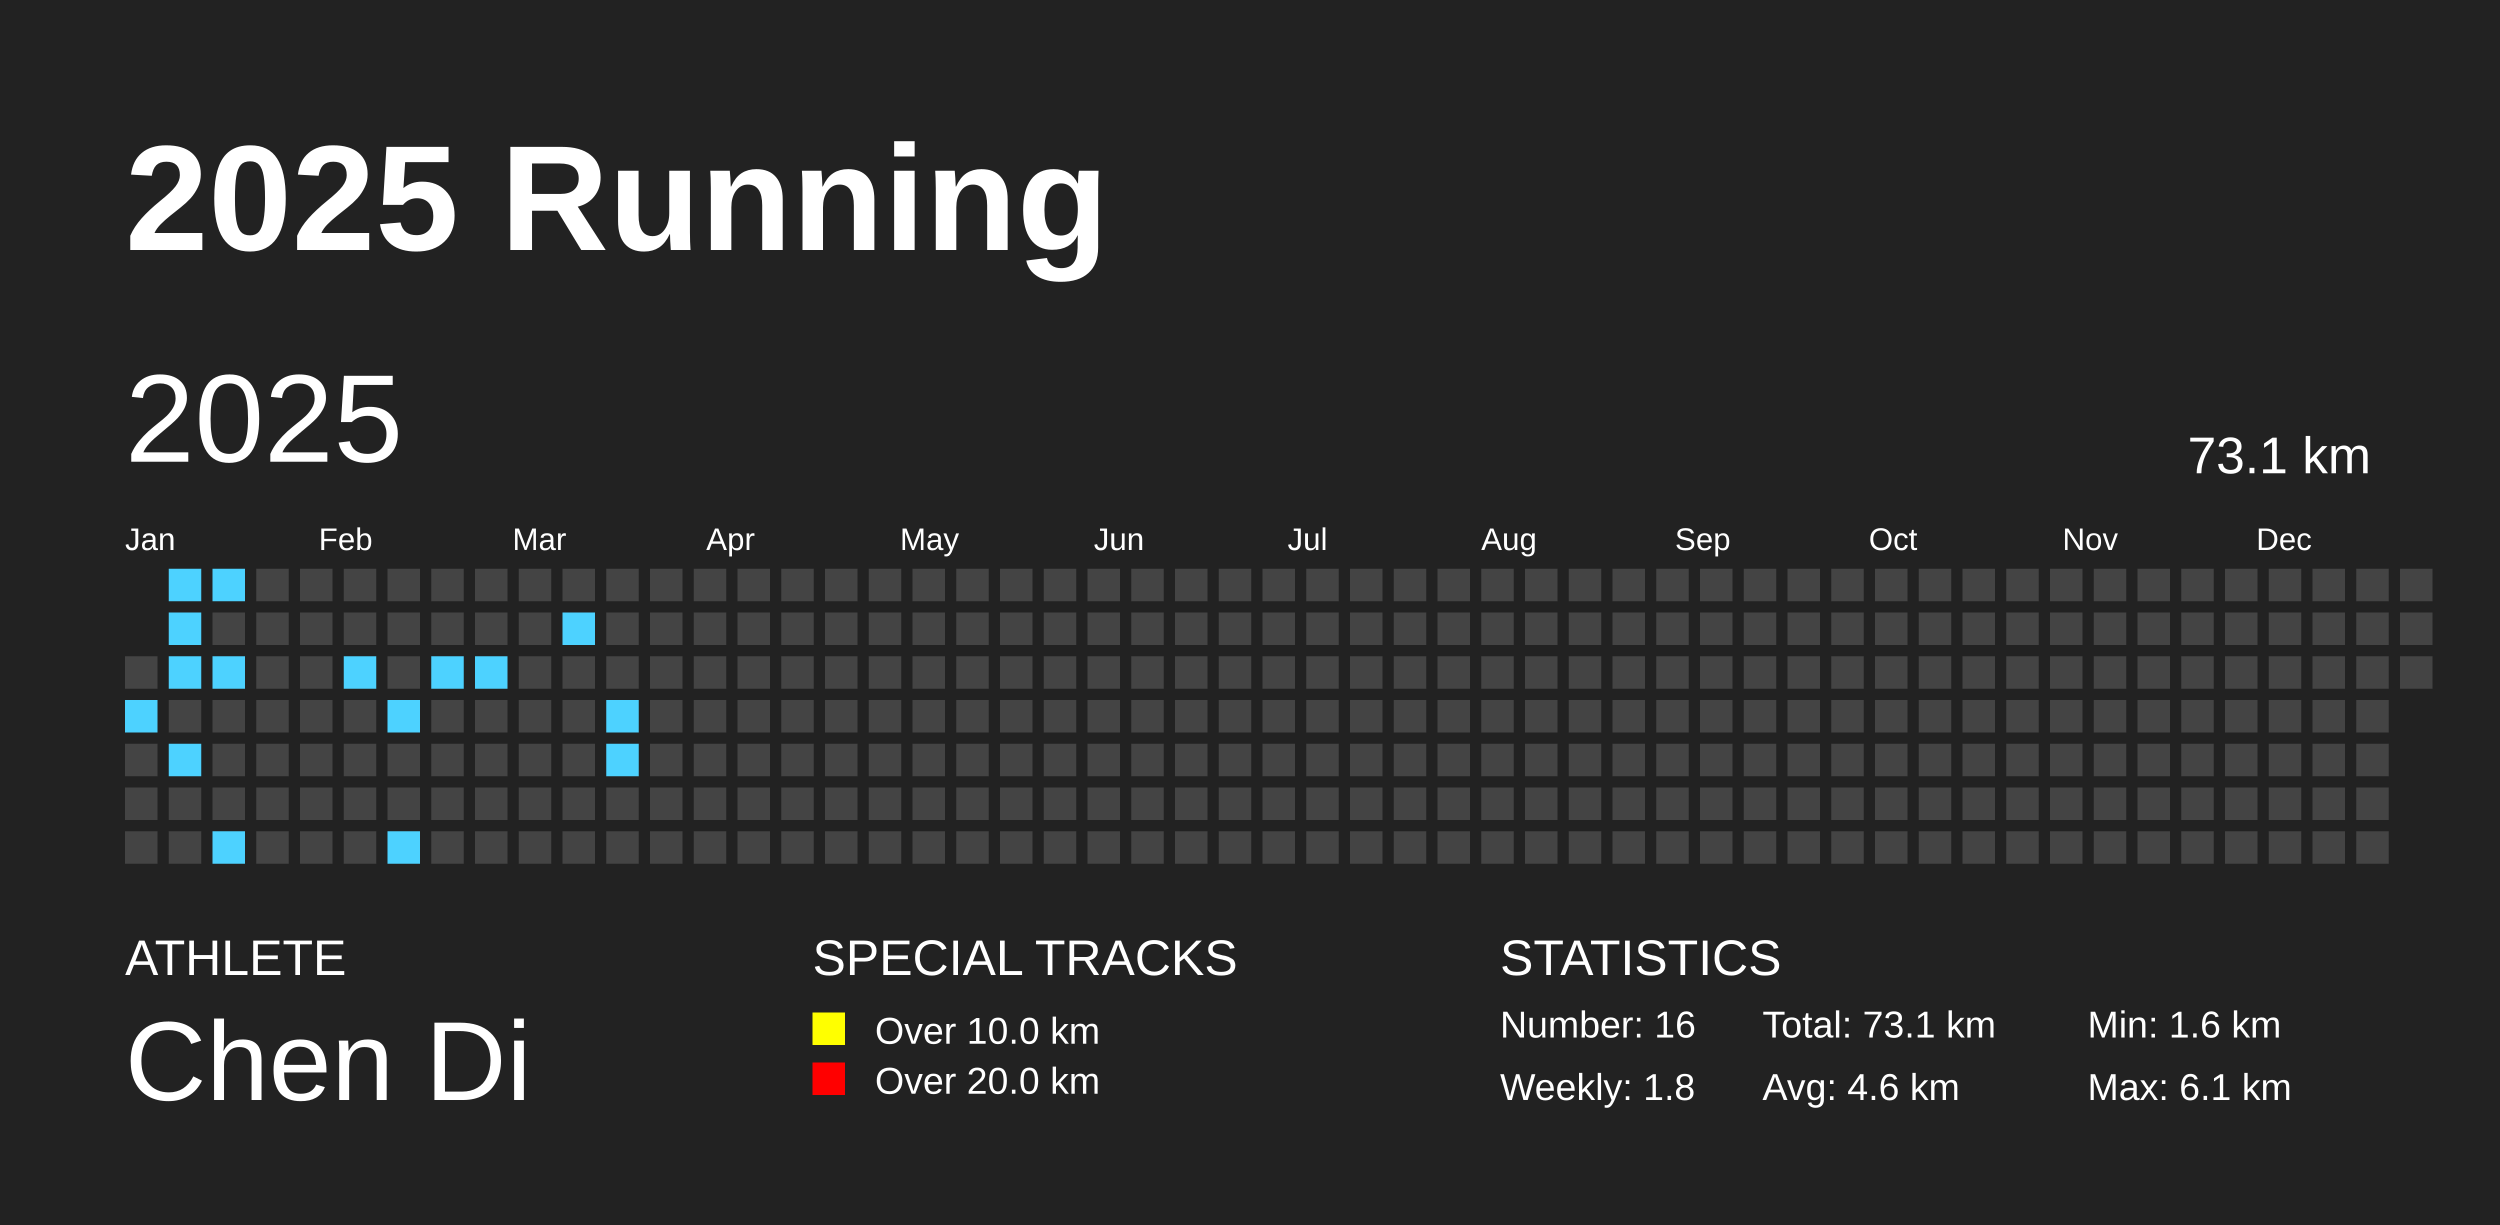
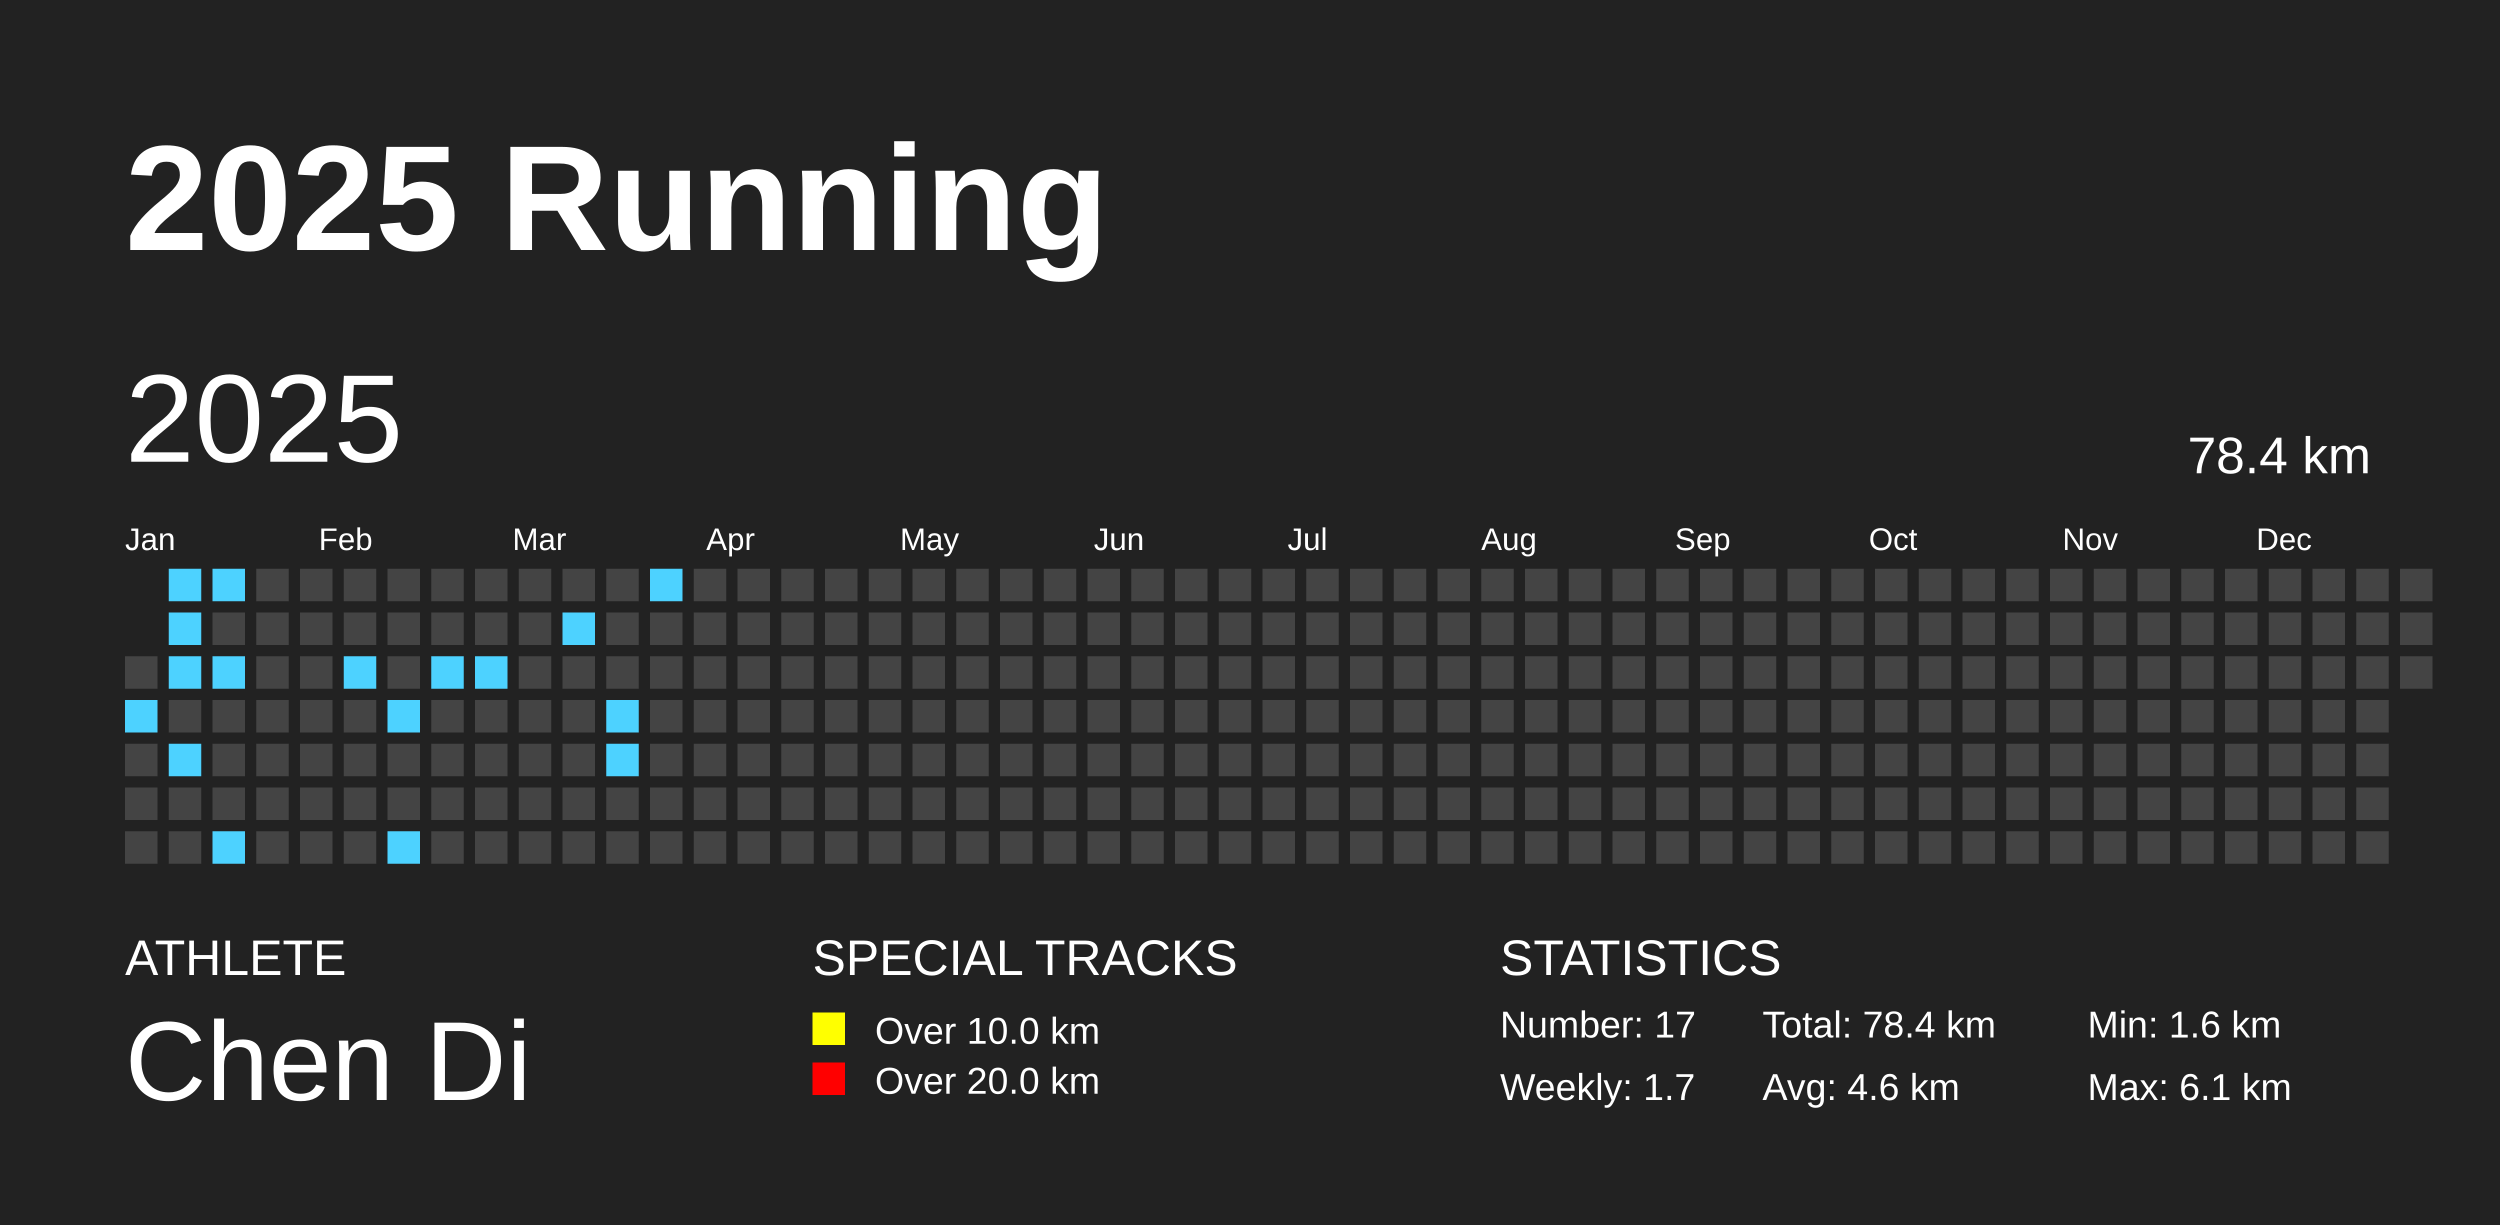
<svg xmlns="http://www.w3.org/2000/svg" baseProfile="full" height="98mm" version="1.1" viewBox="0,0,200,98" width="200mm">
  <defs />
  <rect fill="#222222" height="98" width="200" x="0" y="0" />
  <text fill="#FFFFFF" style="font-size:12px; font-family:Arial; font-weight:bold;" x="10" y="20">2025 Running</text>
  <text fill="#FFFFFF" style="font-size:4px; font-family:Arial" x="10" y="78">ATHLETE</text>
  <text fill="#FFFFFF" style="font-size:9px; font-family:Arial" x="10" y="88">Chen Di</text>
  <text fill="#FFFFFF" style="font-size:4px; font-family:Arial" x="65" y="78">SPECIAL TRACKS</text>
  <rect fill="yellow" height="2.6" width="2.6" x="65" y="81" />
  <text fill="#FFFFFF" style="font-size:3px; font-family:Arial" x="70" y="83.5">Over 10.0 km</text>
  <rect fill="red" height="2.6" width="2.6" x="65" y="85" />
  <text fill="#FFFFFF" style="font-size:3px; font-family:Arial" x="70" y="87.5">Over 20.0 km</text>
  <text fill="#FFFFFF" style="font-size:4px; font-family:Arial" x="120" y="78">STATISTICS</text>
-   <text fill="#FFFFFF" style="font-size:3px; font-family:Arial" x="120" y="83">Number: 16</text>
-   <text fill="#FFFFFF" style="font-size:3px; font-family:Arial" x="120" y="88">Weekly: 1.8</text>
-   <text fill="#FFFFFF" style="font-size:3px; font-family:Arial" x="141" y="83">Total: 73.1 km</text>
+   <text fill="#FFFFFF" style="font-size:3px; font-family:Arial" x="120" y="83">Number: 17</text>
+   <text fill="#FFFFFF" style="font-size:3px; font-family:Arial" x="120" y="88">Weekly: 1.7</text>
+   <text fill="#FFFFFF" style="font-size:3px; font-family:Arial" x="141" y="83">Total: 78.4 km</text>
  <text fill="#FFFFFF" style="font-size:3px; font-family:Arial" x="141" y="88">Avg: 4.6 km</text>
  <text fill="#FFFFFF" style="font-size:3px; font-family:Arial" x="167" y="83">Min: 1.6 km</text>
  <text fill="#FFFFFF" style="font-size:3px; font-family:Arial" x="167" y="88">Max: 6.1 km</text>
  <text dominant-baseline="hanging" fill="#FFFFFF" style="font-size:10.0px; font-family:Arial;" x="10" y="30">2025</text>
-   <text dominant-baseline="hanging" fill="#FFFFFF" style="font-size:4.125px; font-family:Arial;" x="175" y="35">73.1 km</text>
+   <text dominant-baseline="hanging" fill="#FFFFFF" style="font-size:4.125px; font-family:Arial;" x="175" y="35">78.4 km</text>
  <text fill="#FFFFFF" style="font-size:2.5px; font-family:Arial" x="10.0" y="44">Jan</text>
  <text fill="#FFFFFF" style="font-size:2.5px; font-family:Arial" x="25.5" y="44">Feb</text>
  <text fill="#FFFFFF" style="font-size:2.5px; font-family:Arial" x="41.0" y="44">Mar</text>
  <text fill="#FFFFFF" style="font-size:2.5px; font-family:Arial" x="56.5" y="44">Apr</text>
  <text fill="#FFFFFF" style="font-size:2.5px; font-family:Arial" x="72.0" y="44">May</text>
  <text fill="#FFFFFF" style="font-size:2.5px; font-family:Arial" x="87.5" y="44">Jun</text>
  <text fill="#FFFFFF" style="font-size:2.5px; font-family:Arial" x="103.0" y="44">Jul</text>
  <text fill="#FFFFFF" style="font-size:2.5px; font-family:Arial" x="118.5" y="44">Aug</text>
  <text fill="#FFFFFF" style="font-size:2.5px; font-family:Arial" x="134.0" y="44">Sep</text>
  <text fill="#FFFFFF" style="font-size:2.5px; font-family:Arial" x="149.5" y="44">Oct</text>
  <text fill="#FFFFFF" style="font-size:2.5px; font-family:Arial" x="165.0" y="44">Nov</text>
  <text fill="#FFFFFF" style="font-size:2.5px; font-family:Arial" x="180.5" y="44">Dec</text>
  <rect fill="#444444" height="2.6" width="2.6" x="10.0" y="52.5" />
  <rect fill="#4DD2FF" height="2.6" width="2.6" x="10.0" y="56.0" />
  <rect fill="#444444" height="2.6" width="2.6" x="10.0" y="59.5" />
  <rect fill="#444444" height="2.6" width="2.6" x="10.0" y="63.0" />
  <rect fill="#444444" height="2.6" width="2.6" x="10.0" y="66.5" />
  <rect fill="#4DD2FF" height="2.6" width="2.6" x="13.5" y="45.5" />
  <rect fill="#4DD2FF" height="2.6" width="2.6" x="13.5" y="49.0" />
  <rect fill="#4DD2FF" height="2.6" width="2.6" x="13.5" y="52.5" />
  <rect fill="#444444" height="2.6" width="2.6" x="13.5" y="56.0" />
  <rect fill="#4DD2FF" height="2.6" width="2.6" x="13.5" y="59.5" />
  <rect fill="#444444" height="2.6" width="2.6" x="13.5" y="63.0" />
  <rect fill="#444444" height="2.6" width="2.6" x="13.5" y="66.5" />
  <rect fill="#4DD2FF" height="2.6" width="2.6" x="17.0" y="45.5" />
  <rect fill="#444444" height="2.6" width="2.6" x="17.0" y="49.0" />
  <rect fill="#4DD2FF" height="2.6" width="2.6" x="17.0" y="52.5" />
  <rect fill="#444444" height="2.6" width="2.6" x="17.0" y="56.0" />
  <rect fill="#444444" height="2.6" width="2.6" x="17.0" y="59.5" />
  <rect fill="#444444" height="2.6" width="2.6" x="17.0" y="63.0" />
  <rect fill="#4DD2FF" height="2.6" width="2.6" x="17.0" y="66.5" />
  <rect fill="#444444" height="2.6" width="2.6" x="20.5" y="45.5" />
  <rect fill="#444444" height="2.6" width="2.6" x="20.5" y="49.0" />
  <rect fill="#444444" height="2.6" width="2.6" x="20.5" y="52.5" />
  <rect fill="#444444" height="2.6" width="2.6" x="20.5" y="56.0" />
  <rect fill="#444444" height="2.6" width="2.6" x="20.5" y="59.5" />
  <rect fill="#444444" height="2.6" width="2.6" x="20.5" y="63.0" />
  <rect fill="#444444" height="2.6" width="2.6" x="20.5" y="66.5" />
  <rect fill="#444444" height="2.6" width="2.6" x="24.0" y="45.5" />
  <rect fill="#444444" height="2.6" width="2.6" x="24.0" y="49.0" />
  <rect fill="#444444" height="2.6" width="2.6" x="24.0" y="52.5" />
  <rect fill="#444444" height="2.6" width="2.6" x="24.0" y="56.0" />
  <rect fill="#444444" height="2.6" width="2.6" x="24.0" y="59.5" />
  <rect fill="#444444" height="2.6" width="2.6" x="24.0" y="63.0" />
  <rect fill="#444444" height="2.6" width="2.6" x="24.0" y="66.5" />
  <rect fill="#444444" height="2.6" width="2.6" x="27.5" y="45.5" />
  <rect fill="#444444" height="2.6" width="2.6" x="27.5" y="49.0" />
  <rect fill="#4DD2FF" height="2.6" width="2.6" x="27.5" y="52.5" />
  <rect fill="#444444" height="2.6" width="2.6" x="27.5" y="56.0" />
  <rect fill="#444444" height="2.6" width="2.6" x="27.5" y="59.5" />
  <rect fill="#444444" height="2.6" width="2.6" x="27.5" y="63.0" />
  <rect fill="#444444" height="2.6" width="2.6" x="27.5" y="66.5" />
  <rect fill="#444444" height="2.6" width="2.6" x="31.0" y="45.5" />
  <rect fill="#444444" height="2.6" width="2.6" x="31.0" y="49.0" />
  <rect fill="#444444" height="2.6" width="2.6" x="31.0" y="52.5" />
  <rect fill="#4DD2FF" height="2.6" width="2.6" x="31.0" y="56.0" />
  <rect fill="#444444" height="2.6" width="2.6" x="31.0" y="59.5" />
  <rect fill="#444444" height="2.6" width="2.6" x="31.0" y="63.0" />
  <rect fill="#4DD2FF" height="2.6" width="2.6" x="31.0" y="66.5" />
  <rect fill="#444444" height="2.6" width="2.6" x="34.5" y="45.5" />
  <rect fill="#444444" height="2.6" width="2.6" x="34.5" y="49.0" />
  <rect fill="#4DD2FF" height="2.6" width="2.6" x="34.5" y="52.5" />
  <rect fill="#444444" height="2.6" width="2.6" x="34.5" y="56.0" />
  <rect fill="#444444" height="2.6" width="2.6" x="34.5" y="59.5" />
  <rect fill="#444444" height="2.6" width="2.6" x="34.5" y="63.0" />
  <rect fill="#444444" height="2.6" width="2.6" x="34.5" y="66.5" />
  <rect fill="#444444" height="2.6" width="2.6" x="38.0" y="45.5" />
  <rect fill="#444444" height="2.6" width="2.6" x="38.0" y="49.0" />
  <rect fill="#4DD2FF" height="2.6" width="2.6" x="38.0" y="52.5" />
  <rect fill="#444444" height="2.6" width="2.6" x="38.0" y="56.0" />
  <rect fill="#444444" height="2.6" width="2.6" x="38.0" y="59.5" />
  <rect fill="#444444" height="2.6" width="2.6" x="38.0" y="63.0" />
  <rect fill="#444444" height="2.6" width="2.6" x="38.0" y="66.5" />
  <rect fill="#444444" height="2.6" width="2.6" x="41.5" y="45.5" />
  <rect fill="#444444" height="2.6" width="2.6" x="41.5" y="49.0" />
  <rect fill="#444444" height="2.6" width="2.6" x="41.5" y="52.5" />
  <rect fill="#444444" height="2.6" width="2.6" x="41.5" y="56.0" />
  <rect fill="#444444" height="2.6" width="2.6" x="41.5" y="59.5" />
  <rect fill="#444444" height="2.6" width="2.6" x="41.5" y="63.0" />
  <rect fill="#444444" height="2.6" width="2.6" x="41.5" y="66.5" />
  <rect fill="#444444" height="2.6" width="2.6" x="45.0" y="45.5" />
  <rect fill="#4DD2FF" height="2.6" width="2.6" x="45.0" y="49.0" />
  <rect fill="#444444" height="2.6" width="2.6" x="45.0" y="52.5" />
  <rect fill="#444444" height="2.6" width="2.6" x="45.0" y="56.0" />
  <rect fill="#444444" height="2.6" width="2.6" x="45.0" y="59.5" />
  <rect fill="#444444" height="2.6" width="2.6" x="45.0" y="63.0" />
  <rect fill="#444444" height="2.6" width="2.6" x="45.0" y="66.5" />
  <rect fill="#444444" height="2.6" width="2.6" x="48.5" y="45.5" />
  <rect fill="#444444" height="2.6" width="2.6" x="48.5" y="49.0" />
  <rect fill="#444444" height="2.6" width="2.6" x="48.5" y="52.5" />
  <rect fill="#4DD2FF" height="2.6" width="2.6" x="48.5" y="56.0" />
  <rect fill="#4DD2FF" height="2.6" width="2.6" x="48.5" y="59.5" />
  <rect fill="#444444" height="2.6" width="2.6" x="48.5" y="63.0" />
  <rect fill="#444444" height="2.6" width="2.6" x="48.5" y="66.5" />
-   <rect fill="#444444" height="2.6" width="2.6" x="52.0" y="45.5" />
+   <rect fill="#4DD2FF" height="2.6" width="2.6" x="52.0" y="45.5" />
  <rect fill="#444444" height="2.6" width="2.6" x="52.0" y="49.0" />
  <rect fill="#444444" height="2.6" width="2.6" x="52.0" y="52.5" />
  <rect fill="#444444" height="2.6" width="2.6" x="52.0" y="56.0" />
  <rect fill="#444444" height="2.6" width="2.6" x="52.0" y="59.5" />
  <rect fill="#444444" height="2.6" width="2.6" x="52.0" y="63.0" />
  <rect fill="#444444" height="2.6" width="2.6" x="52.0" y="66.5" />
  <rect fill="#444444" height="2.6" width="2.6" x="55.5" y="45.5" />
  <rect fill="#444444" height="2.6" width="2.6" x="55.5" y="49.0" />
  <rect fill="#444444" height="2.6" width="2.6" x="55.5" y="52.5" />
  <rect fill="#444444" height="2.6" width="2.6" x="55.5" y="56.0" />
  <rect fill="#444444" height="2.6" width="2.6" x="55.5" y="59.5" />
  <rect fill="#444444" height="2.6" width="2.6" x="55.5" y="63.0" />
  <rect fill="#444444" height="2.6" width="2.6" x="55.5" y="66.5" />
  <rect fill="#444444" height="2.6" width="2.6" x="59.0" y="45.5" />
  <rect fill="#444444" height="2.6" width="2.6" x="59.0" y="49.0" />
  <rect fill="#444444" height="2.6" width="2.6" x="59.0" y="52.5" />
  <rect fill="#444444" height="2.6" width="2.6" x="59.0" y="56.0" />
  <rect fill="#444444" height="2.6" width="2.6" x="59.0" y="59.5" />
  <rect fill="#444444" height="2.6" width="2.6" x="59.0" y="63.0" />
  <rect fill="#444444" height="2.6" width="2.6" x="59.0" y="66.5" />
  <rect fill="#444444" height="2.6" width="2.6" x="62.5" y="45.5" />
  <rect fill="#444444" height="2.6" width="2.6" x="62.5" y="49.0" />
  <rect fill="#444444" height="2.6" width="2.6" x="62.5" y="52.5" />
  <rect fill="#444444" height="2.6" width="2.6" x="62.5" y="56.0" />
  <rect fill="#444444" height="2.6" width="2.6" x="62.5" y="59.5" />
  <rect fill="#444444" height="2.6" width="2.6" x="62.5" y="63.0" />
  <rect fill="#444444" height="2.6" width="2.6" x="62.5" y="66.5" />
  <rect fill="#444444" height="2.6" width="2.6" x="66.0" y="45.5" />
  <rect fill="#444444" height="2.6" width="2.6" x="66.0" y="49.0" />
  <rect fill="#444444" height="2.6" width="2.6" x="66.0" y="52.5" />
  <rect fill="#444444" height="2.6" width="2.6" x="66.0" y="56.0" />
  <rect fill="#444444" height="2.6" width="2.6" x="66.0" y="59.5" />
  <rect fill="#444444" height="2.6" width="2.6" x="66.0" y="63.0" />
  <rect fill="#444444" height="2.6" width="2.6" x="66.0" y="66.5" />
  <rect fill="#444444" height="2.6" width="2.6" x="69.5" y="45.5" />
  <rect fill="#444444" height="2.6" width="2.6" x="69.5" y="49.0" />
  <rect fill="#444444" height="2.6" width="2.6" x="69.5" y="52.5" />
  <rect fill="#444444" height="2.6" width="2.6" x="69.5" y="56.0" />
  <rect fill="#444444" height="2.6" width="2.6" x="69.5" y="59.5" />
  <rect fill="#444444" height="2.6" width="2.6" x="69.5" y="63.0" />
  <rect fill="#444444" height="2.6" width="2.6" x="69.5" y="66.5" />
  <rect fill="#444444" height="2.6" width="2.6" x="73.0" y="45.5" />
  <rect fill="#444444" height="2.6" width="2.6" x="73.0" y="49.0" />
  <rect fill="#444444" height="2.6" width="2.6" x="73.0" y="52.5" />
  <rect fill="#444444" height="2.6" width="2.6" x="73.0" y="56.0" />
  <rect fill="#444444" height="2.6" width="2.6" x="73.0" y="59.5" />
  <rect fill="#444444" height="2.6" width="2.6" x="73.0" y="63.0" />
  <rect fill="#444444" height="2.6" width="2.6" x="73.0" y="66.5" />
  <rect fill="#444444" height="2.6" width="2.6" x="76.5" y="45.5" />
  <rect fill="#444444" height="2.6" width="2.6" x="76.5" y="49.0" />
  <rect fill="#444444" height="2.6" width="2.6" x="76.5" y="52.5" />
  <rect fill="#444444" height="2.6" width="2.6" x="76.5" y="56.0" />
  <rect fill="#444444" height="2.6" width="2.6" x="76.5" y="59.5" />
  <rect fill="#444444" height="2.6" width="2.6" x="76.5" y="63.0" />
  <rect fill="#444444" height="2.6" width="2.6" x="76.5" y="66.5" />
  <rect fill="#444444" height="2.6" width="2.6" x="80.0" y="45.5" />
  <rect fill="#444444" height="2.6" width="2.6" x="80.0" y="49.0" />
  <rect fill="#444444" height="2.6" width="2.6" x="80.0" y="52.5" />
  <rect fill="#444444" height="2.6" width="2.6" x="80.0" y="56.0" />
  <rect fill="#444444" height="2.6" width="2.6" x="80.0" y="59.5" />
  <rect fill="#444444" height="2.6" width="2.6" x="80.0" y="63.0" />
  <rect fill="#444444" height="2.6" width="2.6" x="80.0" y="66.5" />
  <rect fill="#444444" height="2.6" width="2.6" x="83.5" y="45.5" />
  <rect fill="#444444" height="2.6" width="2.6" x="83.5" y="49.0" />
  <rect fill="#444444" height="2.6" width="2.6" x="83.5" y="52.5" />
  <rect fill="#444444" height="2.6" width="2.6" x="83.5" y="56.0" />
  <rect fill="#444444" height="2.6" width="2.6" x="83.5" y="59.5" />
  <rect fill="#444444" height="2.6" width="2.6" x="83.5" y="63.0" />
  <rect fill="#444444" height="2.6" width="2.6" x="83.5" y="66.5" />
  <rect fill="#444444" height="2.6" width="2.6" x="87.0" y="45.5" />
  <rect fill="#444444" height="2.6" width="2.6" x="87.0" y="49.0" />
  <rect fill="#444444" height="2.6" width="2.6" x="87.0" y="52.5" />
  <rect fill="#444444" height="2.6" width="2.6" x="87.0" y="56.0" />
  <rect fill="#444444" height="2.6" width="2.6" x="87.0" y="59.5" />
  <rect fill="#444444" height="2.6" width="2.6" x="87.0" y="63.0" />
  <rect fill="#444444" height="2.6" width="2.6" x="87.0" y="66.5" />
  <rect fill="#444444" height="2.6" width="2.6" x="90.5" y="45.5" />
  <rect fill="#444444" height="2.6" width="2.6" x="90.5" y="49.0" />
  <rect fill="#444444" height="2.6" width="2.6" x="90.5" y="52.5" />
  <rect fill="#444444" height="2.6" width="2.6" x="90.5" y="56.0" />
  <rect fill="#444444" height="2.6" width="2.6" x="90.5" y="59.5" />
  <rect fill="#444444" height="2.6" width="2.6" x="90.5" y="63.0" />
  <rect fill="#444444" height="2.6" width="2.6" x="90.5" y="66.5" />
  <rect fill="#444444" height="2.6" width="2.6" x="94.0" y="45.5" />
  <rect fill="#444444" height="2.6" width="2.6" x="94.0" y="49.0" />
  <rect fill="#444444" height="2.6" width="2.6" x="94.0" y="52.5" />
  <rect fill="#444444" height="2.6" width="2.6" x="94.0" y="56.0" />
  <rect fill="#444444" height="2.6" width="2.6" x="94.0" y="59.5" />
  <rect fill="#444444" height="2.6" width="2.6" x="94.0" y="63.0" />
  <rect fill="#444444" height="2.6" width="2.6" x="94.0" y="66.5" />
  <rect fill="#444444" height="2.6" width="2.6" x="97.5" y="45.5" />
  <rect fill="#444444" height="2.6" width="2.6" x="97.5" y="49.0" />
  <rect fill="#444444" height="2.6" width="2.6" x="97.5" y="52.5" />
  <rect fill="#444444" height="2.6" width="2.6" x="97.5" y="56.0" />
  <rect fill="#444444" height="2.6" width="2.6" x="97.5" y="59.5" />
  <rect fill="#444444" height="2.6" width="2.6" x="97.5" y="63.0" />
  <rect fill="#444444" height="2.6" width="2.6" x="97.5" y="66.5" />
  <rect fill="#444444" height="2.6" width="2.6" x="101.0" y="45.5" />
  <rect fill="#444444" height="2.6" width="2.6" x="101.0" y="49.0" />
  <rect fill="#444444" height="2.6" width="2.6" x="101.0" y="52.5" />
  <rect fill="#444444" height="2.6" width="2.6" x="101.0" y="56.0" />
  <rect fill="#444444" height="2.6" width="2.6" x="101.0" y="59.5" />
  <rect fill="#444444" height="2.6" width="2.6" x="101.0" y="63.0" />
  <rect fill="#444444" height="2.6" width="2.6" x="101.0" y="66.5" />
  <rect fill="#444444" height="2.6" width="2.6" x="104.5" y="45.5" />
  <rect fill="#444444" height="2.6" width="2.6" x="104.5" y="49.0" />
  <rect fill="#444444" height="2.6" width="2.6" x="104.5" y="52.5" />
  <rect fill="#444444" height="2.6" width="2.6" x="104.5" y="56.0" />
  <rect fill="#444444" height="2.6" width="2.6" x="104.5" y="59.5" />
  <rect fill="#444444" height="2.6" width="2.6" x="104.5" y="63.0" />
  <rect fill="#444444" height="2.6" width="2.6" x="104.5" y="66.5" />
  <rect fill="#444444" height="2.6" width="2.6" x="108.0" y="45.5" />
  <rect fill="#444444" height="2.6" width="2.6" x="108.0" y="49.0" />
  <rect fill="#444444" height="2.6" width="2.6" x="108.0" y="52.5" />
  <rect fill="#444444" height="2.6" width="2.6" x="108.0" y="56.0" />
  <rect fill="#444444" height="2.6" width="2.6" x="108.0" y="59.5" />
  <rect fill="#444444" height="2.6" width="2.6" x="108.0" y="63.0" />
  <rect fill="#444444" height="2.6" width="2.6" x="108.0" y="66.5" />
  <rect fill="#444444" height="2.6" width="2.6" x="111.5" y="45.5" />
  <rect fill="#444444" height="2.6" width="2.6" x="111.5" y="49.0" />
  <rect fill="#444444" height="2.6" width="2.6" x="111.5" y="52.5" />
  <rect fill="#444444" height="2.6" width="2.6" x="111.5" y="56.0" />
  <rect fill="#444444" height="2.6" width="2.6" x="111.5" y="59.5" />
  <rect fill="#444444" height="2.6" width="2.6" x="111.5" y="63.0" />
  <rect fill="#444444" height="2.6" width="2.6" x="111.5" y="66.5" />
  <rect fill="#444444" height="2.6" width="2.6" x="115.0" y="45.5" />
  <rect fill="#444444" height="2.6" width="2.6" x="115.0" y="49.0" />
  <rect fill="#444444" height="2.6" width="2.6" x="115.0" y="52.5" />
  <rect fill="#444444" height="2.6" width="2.6" x="115.0" y="56.0" />
  <rect fill="#444444" height="2.6" width="2.6" x="115.0" y="59.5" />
  <rect fill="#444444" height="2.6" width="2.6" x="115.0" y="63.0" />
  <rect fill="#444444" height="2.6" width="2.6" x="115.0" y="66.5" />
  <rect fill="#444444" height="2.6" width="2.6" x="118.5" y="45.5" />
  <rect fill="#444444" height="2.6" width="2.6" x="118.5" y="49.0" />
  <rect fill="#444444" height="2.6" width="2.6" x="118.5" y="52.5" />
  <rect fill="#444444" height="2.6" width="2.6" x="118.5" y="56.0" />
  <rect fill="#444444" height="2.6" width="2.6" x="118.5" y="59.5" />
  <rect fill="#444444" height="2.6" width="2.6" x="118.5" y="63.0" />
  <rect fill="#444444" height="2.6" width="2.6" x="118.5" y="66.5" />
  <rect fill="#444444" height="2.6" width="2.6" x="122.0" y="45.5" />
  <rect fill="#444444" height="2.6" width="2.6" x="122.0" y="49.0" />
  <rect fill="#444444" height="2.6" width="2.6" x="122.0" y="52.5" />
  <rect fill="#444444" height="2.6" width="2.6" x="122.0" y="56.0" />
  <rect fill="#444444" height="2.6" width="2.6" x="122.0" y="59.5" />
  <rect fill="#444444" height="2.6" width="2.6" x="122.0" y="63.0" />
  <rect fill="#444444" height="2.6" width="2.6" x="122.0" y="66.5" />
  <rect fill="#444444" height="2.6" width="2.6" x="125.5" y="45.5" />
  <rect fill="#444444" height="2.6" width="2.6" x="125.5" y="49.0" />
  <rect fill="#444444" height="2.6" width="2.6" x="125.5" y="52.5" />
  <rect fill="#444444" height="2.6" width="2.6" x="125.5" y="56.0" />
  <rect fill="#444444" height="2.6" width="2.6" x="125.5" y="59.5" />
  <rect fill="#444444" height="2.6" width="2.6" x="125.5" y="63.0" />
  <rect fill="#444444" height="2.6" width="2.6" x="125.5" y="66.5" />
  <rect fill="#444444" height="2.6" width="2.6" x="129.0" y="45.5" />
  <rect fill="#444444" height="2.6" width="2.6" x="129.0" y="49.0" />
  <rect fill="#444444" height="2.6" width="2.6" x="129.0" y="52.5" />
  <rect fill="#444444" height="2.6" width="2.6" x="129.0" y="56.0" />
  <rect fill="#444444" height="2.6" width="2.6" x="129.0" y="59.5" />
  <rect fill="#444444" height="2.6" width="2.6" x="129.0" y="63.0" />
  <rect fill="#444444" height="2.6" width="2.6" x="129.0" y="66.5" />
  <rect fill="#444444" height="2.6" width="2.6" x="132.5" y="45.5" />
  <rect fill="#444444" height="2.6" width="2.6" x="132.5" y="49.0" />
  <rect fill="#444444" height="2.6" width="2.6" x="132.5" y="52.5" />
  <rect fill="#444444" height="2.6" width="2.6" x="132.5" y="56.0" />
  <rect fill="#444444" height="2.6" width="2.6" x="132.5" y="59.5" />
  <rect fill="#444444" height="2.6" width="2.6" x="132.5" y="63.0" />
  <rect fill="#444444" height="2.6" width="2.6" x="132.5" y="66.5" />
  <rect fill="#444444" height="2.6" width="2.6" x="136.0" y="45.5" />
  <rect fill="#444444" height="2.6" width="2.6" x="136.0" y="49.0" />
  <rect fill="#444444" height="2.6" width="2.6" x="136.0" y="52.5" />
  <rect fill="#444444" height="2.6" width="2.6" x="136.0" y="56.0" />
  <rect fill="#444444" height="2.6" width="2.6" x="136.0" y="59.5" />
  <rect fill="#444444" height="2.6" width="2.6" x="136.0" y="63.0" />
  <rect fill="#444444" height="2.6" width="2.6" x="136.0" y="66.5" />
  <rect fill="#444444" height="2.6" width="2.6" x="139.5" y="45.5" />
  <rect fill="#444444" height="2.6" width="2.6" x="139.5" y="49.0" />
  <rect fill="#444444" height="2.6" width="2.6" x="139.5" y="52.5" />
  <rect fill="#444444" height="2.6" width="2.6" x="139.5" y="56.0" />
  <rect fill="#444444" height="2.6" width="2.6" x="139.5" y="59.5" />
  <rect fill="#444444" height="2.6" width="2.6" x="139.5" y="63.0" />
  <rect fill="#444444" height="2.6" width="2.6" x="139.5" y="66.5" />
  <rect fill="#444444" height="2.6" width="2.6" x="143.0" y="45.5" />
  <rect fill="#444444" height="2.6" width="2.6" x="143.0" y="49.0" />
  <rect fill="#444444" height="2.6" width="2.6" x="143.0" y="52.5" />
  <rect fill="#444444" height="2.6" width="2.6" x="143.0" y="56.0" />
  <rect fill="#444444" height="2.6" width="2.6" x="143.0" y="59.5" />
  <rect fill="#444444" height="2.6" width="2.6" x="143.0" y="63.0" />
  <rect fill="#444444" height="2.6" width="2.6" x="143.0" y="66.5" />
  <rect fill="#444444" height="2.6" width="2.6" x="146.5" y="45.5" />
  <rect fill="#444444" height="2.6" width="2.6" x="146.5" y="49.0" />
  <rect fill="#444444" height="2.6" width="2.6" x="146.5" y="52.5" />
  <rect fill="#444444" height="2.6" width="2.6" x="146.5" y="56.0" />
  <rect fill="#444444" height="2.6" width="2.6" x="146.5" y="59.5" />
  <rect fill="#444444" height="2.6" width="2.6" x="146.5" y="63.0" />
  <rect fill="#444444" height="2.6" width="2.6" x="146.5" y="66.5" />
  <rect fill="#444444" height="2.6" width="2.6" x="150.0" y="45.5" />
  <rect fill="#444444" height="2.6" width="2.6" x="150.0" y="49.0" />
  <rect fill="#444444" height="2.6" width="2.6" x="150.0" y="52.5" />
  <rect fill="#444444" height="2.6" width="2.6" x="150.0" y="56.0" />
  <rect fill="#444444" height="2.6" width="2.6" x="150.0" y="59.5" />
  <rect fill="#444444" height="2.6" width="2.6" x="150.0" y="63.0" />
  <rect fill="#444444" height="2.6" width="2.6" x="150.0" y="66.5" />
  <rect fill="#444444" height="2.6" width="2.6" x="153.5" y="45.5" />
  <rect fill="#444444" height="2.6" width="2.6" x="153.5" y="49.0" />
  <rect fill="#444444" height="2.6" width="2.6" x="153.5" y="52.5" />
  <rect fill="#444444" height="2.6" width="2.6" x="153.5" y="56.0" />
  <rect fill="#444444" height="2.6" width="2.6" x="153.5" y="59.5" />
  <rect fill="#444444" height="2.6" width="2.6" x="153.5" y="63.0" />
  <rect fill="#444444" height="2.6" width="2.6" x="153.5" y="66.5" />
  <rect fill="#444444" height="2.6" width="2.6" x="157.0" y="45.5" />
  <rect fill="#444444" height="2.6" width="2.6" x="157.0" y="49.0" />
  <rect fill="#444444" height="2.6" width="2.6" x="157.0" y="52.5" />
  <rect fill="#444444" height="2.6" width="2.6" x="157.0" y="56.0" />
  <rect fill="#444444" height="2.6" width="2.6" x="157.0" y="59.5" />
  <rect fill="#444444" height="2.6" width="2.6" x="157.0" y="63.0" />
  <rect fill="#444444" height="2.6" width="2.6" x="157.0" y="66.5" />
  <rect fill="#444444" height="2.6" width="2.6" x="160.5" y="45.5" />
  <rect fill="#444444" height="2.6" width="2.6" x="160.5" y="49.0" />
  <rect fill="#444444" height="2.6" width="2.6" x="160.5" y="52.5" />
  <rect fill="#444444" height="2.6" width="2.6" x="160.5" y="56.0" />
  <rect fill="#444444" height="2.6" width="2.6" x="160.5" y="59.5" />
  <rect fill="#444444" height="2.6" width="2.6" x="160.5" y="63.0" />
  <rect fill="#444444" height="2.6" width="2.6" x="160.5" y="66.5" />
  <rect fill="#444444" height="2.6" width="2.6" x="164.0" y="45.5" />
  <rect fill="#444444" height="2.6" width="2.6" x="164.0" y="49.0" />
  <rect fill="#444444" height="2.6" width="2.6" x="164.0" y="52.5" />
  <rect fill="#444444" height="2.6" width="2.6" x="164.0" y="56.0" />
  <rect fill="#444444" height="2.6" width="2.6" x="164.0" y="59.5" />
  <rect fill="#444444" height="2.6" width="2.6" x="164.0" y="63.0" />
  <rect fill="#444444" height="2.6" width="2.6" x="164.0" y="66.5" />
  <rect fill="#444444" height="2.6" width="2.6" x="167.5" y="45.5" />
  <rect fill="#444444" height="2.6" width="2.6" x="167.5" y="49.0" />
  <rect fill="#444444" height="2.6" width="2.6" x="167.5" y="52.5" />
  <rect fill="#444444" height="2.6" width="2.6" x="167.5" y="56.0" />
  <rect fill="#444444" height="2.6" width="2.6" x="167.5" y="59.5" />
  <rect fill="#444444" height="2.6" width="2.6" x="167.5" y="63.0" />
  <rect fill="#444444" height="2.6" width="2.6" x="167.5" y="66.5" />
  <rect fill="#444444" height="2.6" width="2.6" x="171.0" y="45.5" />
  <rect fill="#444444" height="2.6" width="2.6" x="171.0" y="49.0" />
  <rect fill="#444444" height="2.6" width="2.6" x="171.0" y="52.5" />
  <rect fill="#444444" height="2.6" width="2.6" x="171.0" y="56.0" />
  <rect fill="#444444" height="2.6" width="2.6" x="171.0" y="59.5" />
  <rect fill="#444444" height="2.6" width="2.6" x="171.0" y="63.0" />
  <rect fill="#444444" height="2.6" width="2.6" x="171.0" y="66.5" />
  <rect fill="#444444" height="2.6" width="2.6" x="174.5" y="45.5" />
  <rect fill="#444444" height="2.6" width="2.6" x="174.5" y="49.0" />
  <rect fill="#444444" height="2.6" width="2.6" x="174.5" y="52.5" />
  <rect fill="#444444" height="2.6" width="2.6" x="174.5" y="56.0" />
  <rect fill="#444444" height="2.6" width="2.6" x="174.5" y="59.5" />
  <rect fill="#444444" height="2.6" width="2.6" x="174.5" y="63.0" />
  <rect fill="#444444" height="2.6" width="2.6" x="174.5" y="66.5" />
  <rect fill="#444444" height="2.6" width="2.6" x="178.0" y="45.5" />
  <rect fill="#444444" height="2.6" width="2.6" x="178.0" y="49.0" />
  <rect fill="#444444" height="2.6" width="2.6" x="178.0" y="52.5" />
  <rect fill="#444444" height="2.6" width="2.6" x="178.0" y="56.0" />
  <rect fill="#444444" height="2.6" width="2.6" x="178.0" y="59.5" />
  <rect fill="#444444" height="2.6" width="2.6" x="178.0" y="63.0" />
  <rect fill="#444444" height="2.6" width="2.6" x="178.0" y="66.5" />
  <rect fill="#444444" height="2.6" width="2.6" x="181.5" y="45.5" />
  <rect fill="#444444" height="2.6" width="2.6" x="181.5" y="49.0" />
  <rect fill="#444444" height="2.6" width="2.6" x="181.5" y="52.5" />
  <rect fill="#444444" height="2.6" width="2.6" x="181.5" y="56.0" />
  <rect fill="#444444" height="2.6" width="2.6" x="181.5" y="59.5" />
  <rect fill="#444444" height="2.6" width="2.6" x="181.5" y="63.0" />
  <rect fill="#444444" height="2.6" width="2.6" x="181.5" y="66.5" />
  <rect fill="#444444" height="2.6" width="2.6" x="185.0" y="45.5" />
  <rect fill="#444444" height="2.6" width="2.6" x="185.0" y="49.0" />
  <rect fill="#444444" height="2.6" width="2.6" x="185.0" y="52.5" />
  <rect fill="#444444" height="2.6" width="2.6" x="185.0" y="56.0" />
  <rect fill="#444444" height="2.6" width="2.6" x="185.0" y="59.5" />
  <rect fill="#444444" height="2.6" width="2.6" x="185.0" y="63.0" />
  <rect fill="#444444" height="2.6" width="2.6" x="185.0" y="66.5" />
  <rect fill="#444444" height="2.6" width="2.6" x="188.5" y="45.5" />
  <rect fill="#444444" height="2.6" width="2.6" x="188.5" y="49.0" />
  <rect fill="#444444" height="2.6" width="2.6" x="188.5" y="52.5" />
  <rect fill="#444444" height="2.6" width="2.6" x="188.5" y="56.0" />
  <rect fill="#444444" height="2.6" width="2.6" x="188.5" y="59.5" />
  <rect fill="#444444" height="2.6" width="2.6" x="188.5" y="63.0" />
  <rect fill="#444444" height="2.6" width="2.6" x="188.5" y="66.5" />
  <rect fill="#444444" height="2.6" width="2.6" x="192.0" y="45.5" />
  <rect fill="#444444" height="2.6" width="2.6" x="192.0" y="49.0" />
  <rect fill="#444444" height="2.6" width="2.6" x="192.0" y="52.5" />
</svg>
